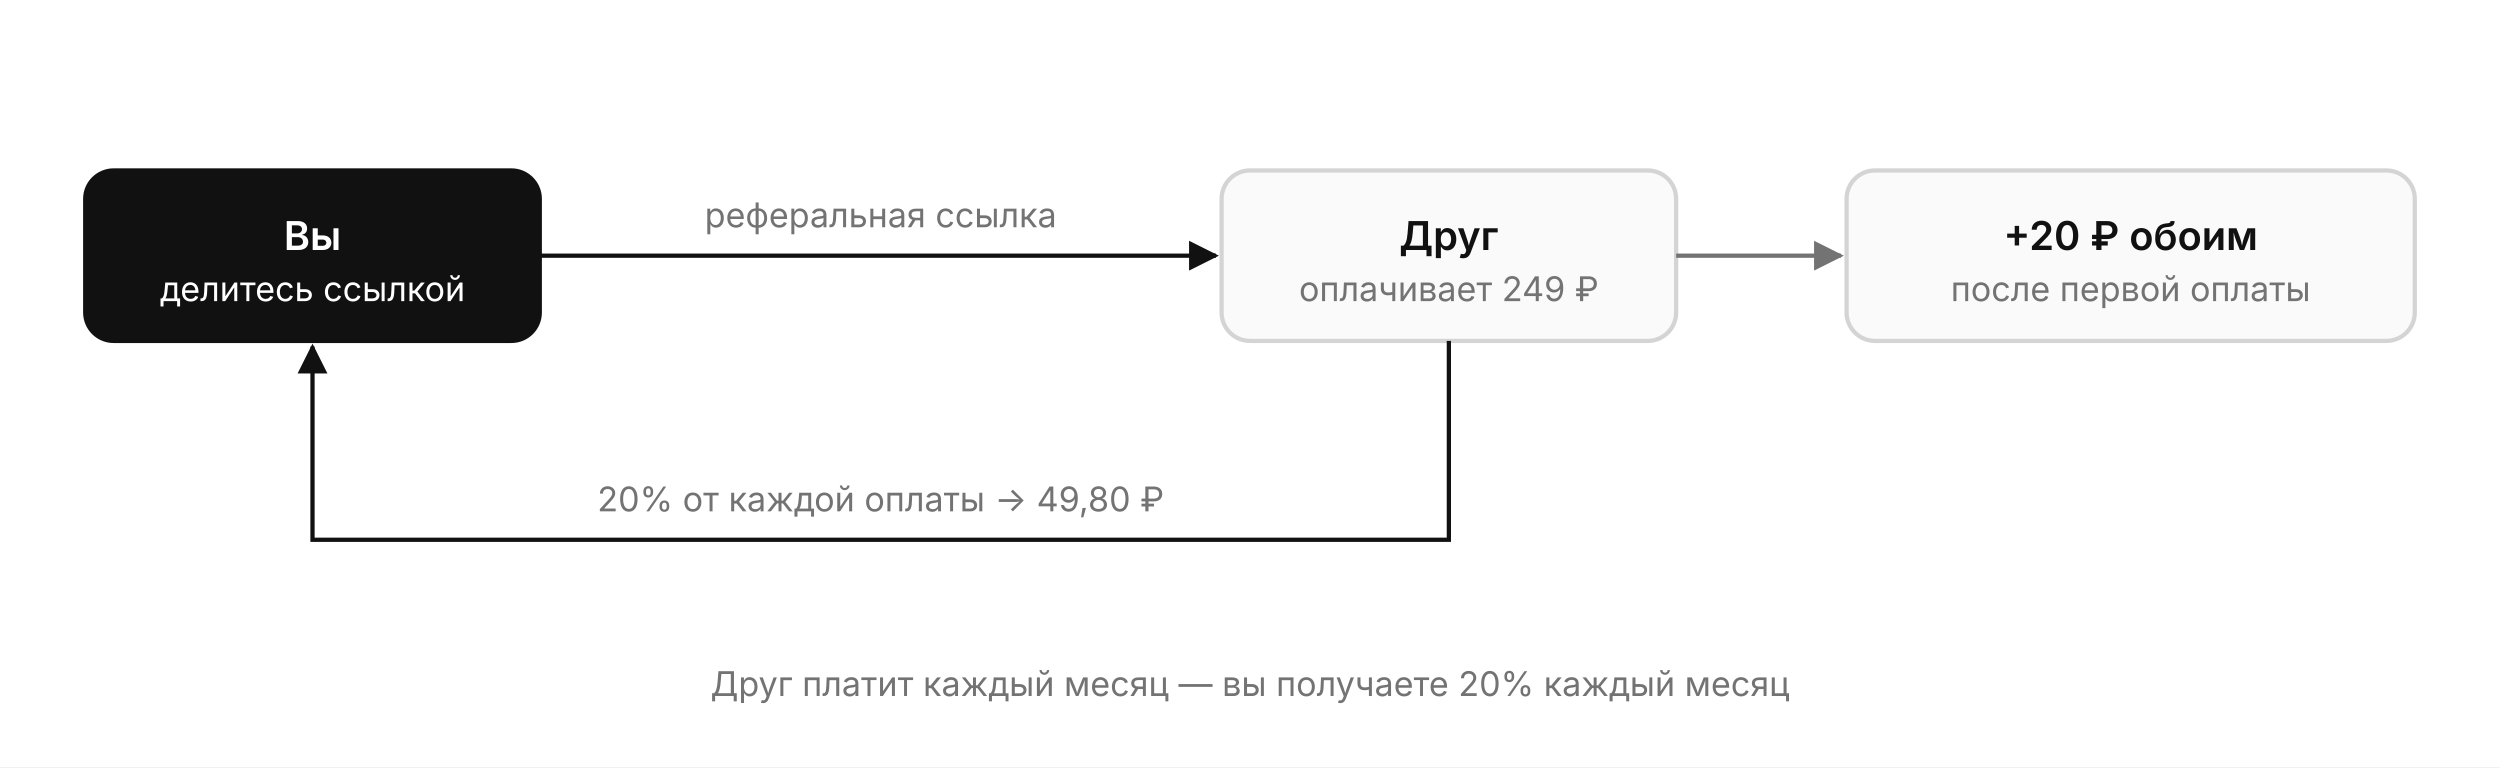
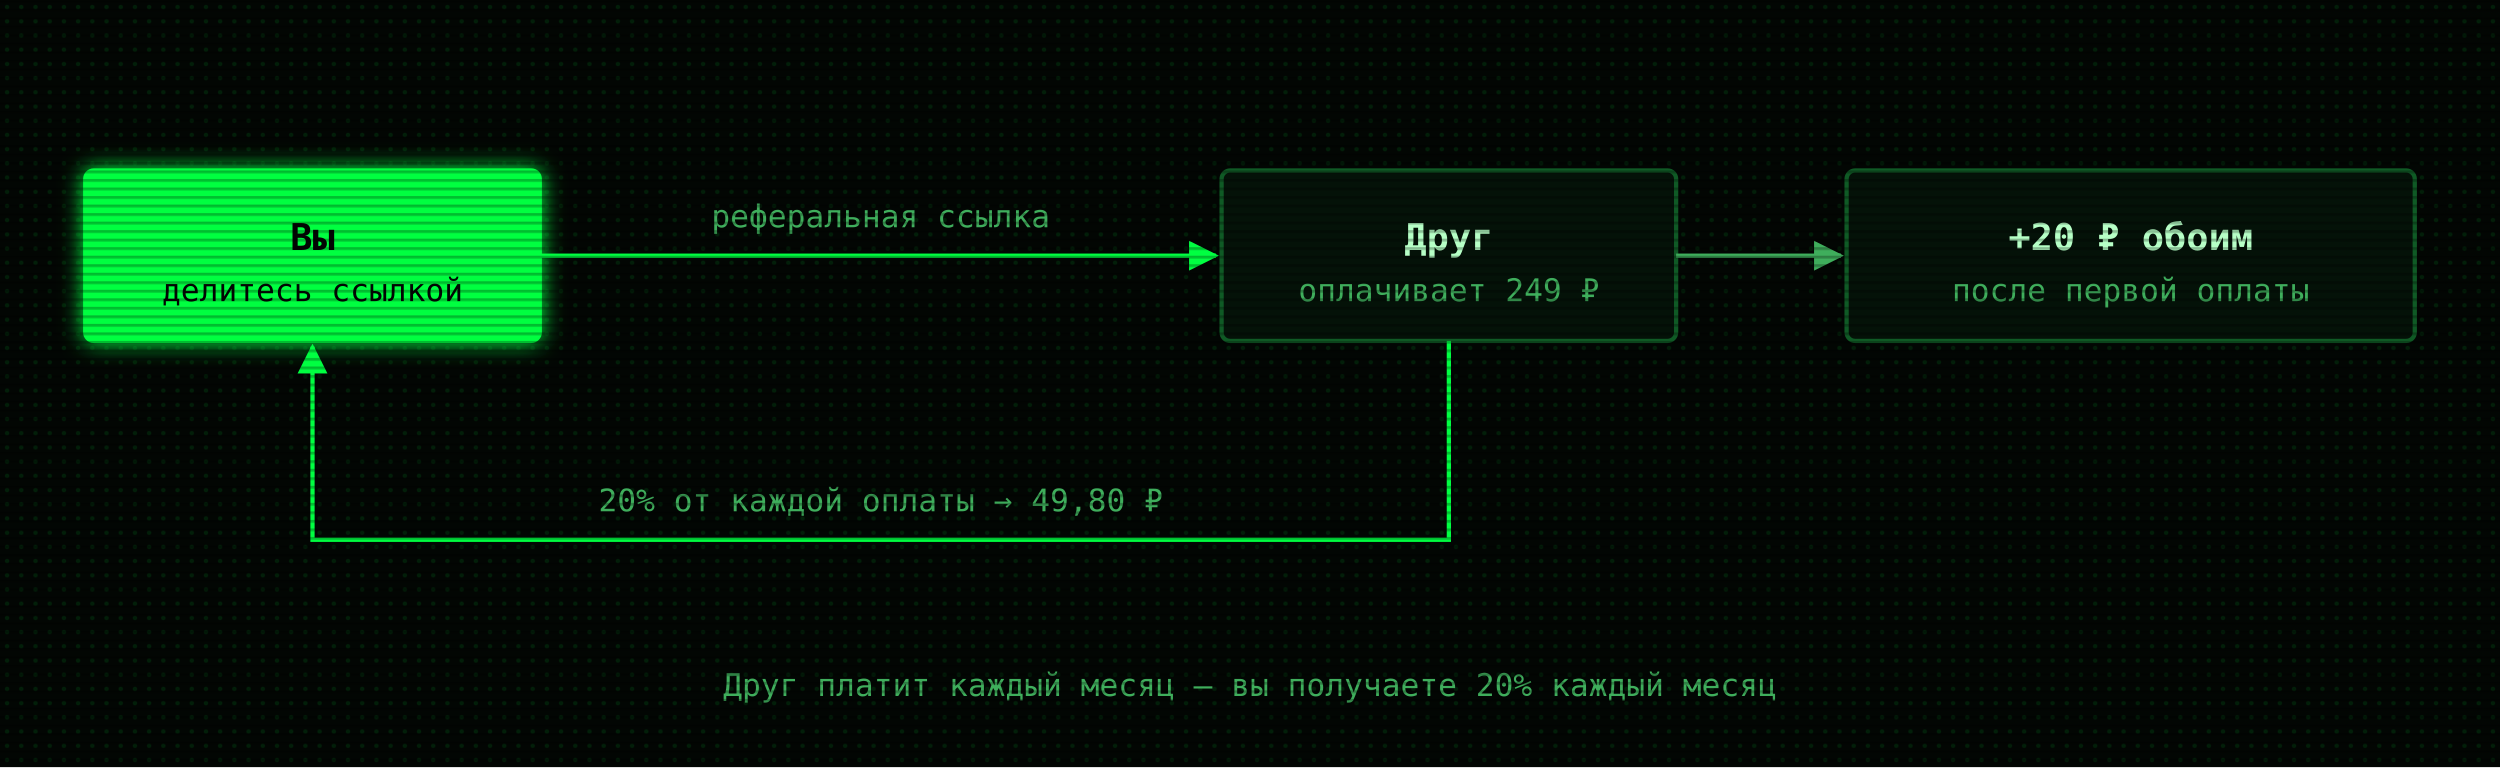
- <svg xmlns="http://www.w3.org/2000/svg" viewBox="0 0 880 270" font-family="Inter, -apple-system, Segoe UI, Roboto, sans-serif">
-   <rect width="880" height="270" fill="#FFFFFF" />
+ <svg xmlns="http://www.w3.org/2000/svg" viewBox="0 0 880 270" font-family="JetBrains Mono, ui-monospace, Menlo, Consolas, monospace">
  <defs>
    <marker id="a" viewBox="0 0 10 10" refX="9" refY="5" markerWidth="7" markerHeight="7" orient="auto-start-reverse">
-       <path d="M0 0L10 5L0 10z" fill="#111111" />
+       <path d="M0 0L10 5L0 10z" fill="#00FF41" />
    </marker>
    <marker id="am" viewBox="0 0 10 10" refX="9" refY="5" markerWidth="7" markerHeight="7" orient="auto-start-reverse">
-       <path d="M0 0L10 5L0 10z" fill="#737373" />
+       <path d="M0 0L10 5L0 10z" fill="#3FAE5C" />
    </marker>
+     <pattern id="ht" width="5" height="5" patternUnits="userSpaceOnUse">
+       <circle cx="2.5" cy="2.5" r="0.8" fill="#00FF41" fill-opacity="0.1" />
+     </pattern>
+     <pattern id="sl" width="3" height="3" patternUnits="userSpaceOnUse">
+       <rect width="3" height="1" fill="#000" fill-opacity="0.25" />
+     </pattern>
+     <filter id="glow" x="-30%" y="-30%" width="160%" height="160%">
+       <feGaussianBlur stdDeviation="4" result="b" />
+       <feMerge>
+         <feMergeNode in="b" />
+         <feMergeNode in="SourceGraphic" />
+       </feMerge>
+     </filter>
  </defs>
-   <rect x="30" y="60" width="160" height="60" rx="10" fill="#111111" stroke="#111111" stroke-width="1.5" />
-   <text x="110.0" y="88.0" text-anchor="middle" font-size="14" font-weight="600" fill="#FFFFFF">Вы</text>
-   <text x="110.0" y="106.0" text-anchor="middle" font-size="12" fill="#FFFFFF">делитесь ссылкой</text>
-   <rect x="430" y="60" width="160" height="60" rx="10" fill="#FAFAFA" stroke="#D4D4D4" stroke-width="1.5" />
-   <text x="510.0" y="88.0" text-anchor="middle" font-size="14" font-weight="600" fill="#111111">Друг</text>
-   <text x="510.0" y="106.0" text-anchor="middle" font-size="12" fill="#737373">оплачивает 249 ₽</text>
-   <path d="M190 90 L428 90" fill="none" stroke="#111111" stroke-width="1.5" marker-end="url(#a)" />
-   <text x="310" y="80" text-anchor="middle" font-size="12" fill="#737373">реферальная ссылка</text>
-   <path d="M510 120 L510 190 L110 190 L110 122" fill="none" stroke="#111111" stroke-width="1.5" marker-end="url(#a)" />
-   <text x="310" y="180" text-anchor="middle" font-size="12" fill="#737373">20% от каждой оплаты → 49,80 ₽</text>
-   <rect x="650" y="60" width="200" height="60" rx="10" fill="#FAFAFA" stroke="#D4D4D4" stroke-width="1.5" />
-   <text x="750.0" y="88.0" text-anchor="middle" font-size="14" font-weight="600" fill="#111111">+20 ₽ обоим</text>
-   <text x="750.0" y="106.0" text-anchor="middle" font-size="12" fill="#737373">после первой оплаты</text>
-   <path d="M590 90 L648 90" fill="none" stroke="#737373" stroke-width="1.5" marker-end="url(#am)" />
-   <text x="440" y="245" text-anchor="middle" font-size="12" font-weight="400" fill="#737373">Друг платит каждый месяц — вы получаете 20% каждый месяц</text>
+   <rect width="880" height="270" fill="#020603" />
+   <rect width="880" height="270" fill="url(#ht)" />
+   <rect x="30" y="60" width="160" height="60" rx="3" fill="#00FF41" stroke="#00FF41" stroke-width="1.5" filter="url(#glow)" />
+   <text x="110.0" y="88.0" text-anchor="middle" font-size="13" font-weight="700" fill="#020603">Вы</text>
+   <text x="110.0" y="106.0" text-anchor="middle" font-size="11" fill="#020603">делитесь ссылкой</text>
+   <rect x="430" y="60" width="160" height="60" rx="3" fill="#041208" stroke="#0F5A25" stroke-width="1.5" />
+   <text x="510.0" y="88.0" text-anchor="middle" font-size="13" font-weight="700" fill="#B6FFC6">Друг</text>
+   <text x="510.0" y="106.0" text-anchor="middle" font-size="11" fill="#3FAE5C">оплачивает 249 ₽</text>
+   <path d="M190 90 L428 90" fill="none" stroke="#00FF41" stroke-width="1.5" marker-end="url(#a)" />
+   <text x="310" y="80" text-anchor="middle" font-size="11" fill="#3FAE5C">реферальная ссылка</text>
+   <path d="M510 120 L510 190 L110 190 L110 122" fill="none" stroke="#00FF41" stroke-width="1.5" marker-end="url(#a)" />
+   <text x="310" y="180" text-anchor="middle" font-size="11" fill="#3FAE5C">20% от каждой оплаты → 49,80 ₽</text>
+   <rect x="650" y="60" width="200" height="60" rx="3" fill="#041208" stroke="#0F5A25" stroke-width="1.5" />
+   <text x="750.0" y="88.0" text-anchor="middle" font-size="13" font-weight="700" fill="#B6FFC6">+20 ₽ обоим</text>
+   <text x="750.0" y="106.0" text-anchor="middle" font-size="11" fill="#3FAE5C">после первой оплаты</text>
+   <path d="M590 90 L648 90" fill="none" stroke="#3FAE5C" stroke-width="1.5" marker-end="url(#am)" />
+   <text x="440" y="245" text-anchor="middle" font-size="11" font-weight="400" fill="#3FAE5C">Друг платит каждый месяц — вы получаете 20% каждый месяц</text>
+   <rect width="880" height="270" fill="url(#sl)" pointer-events="none" />
</svg>
